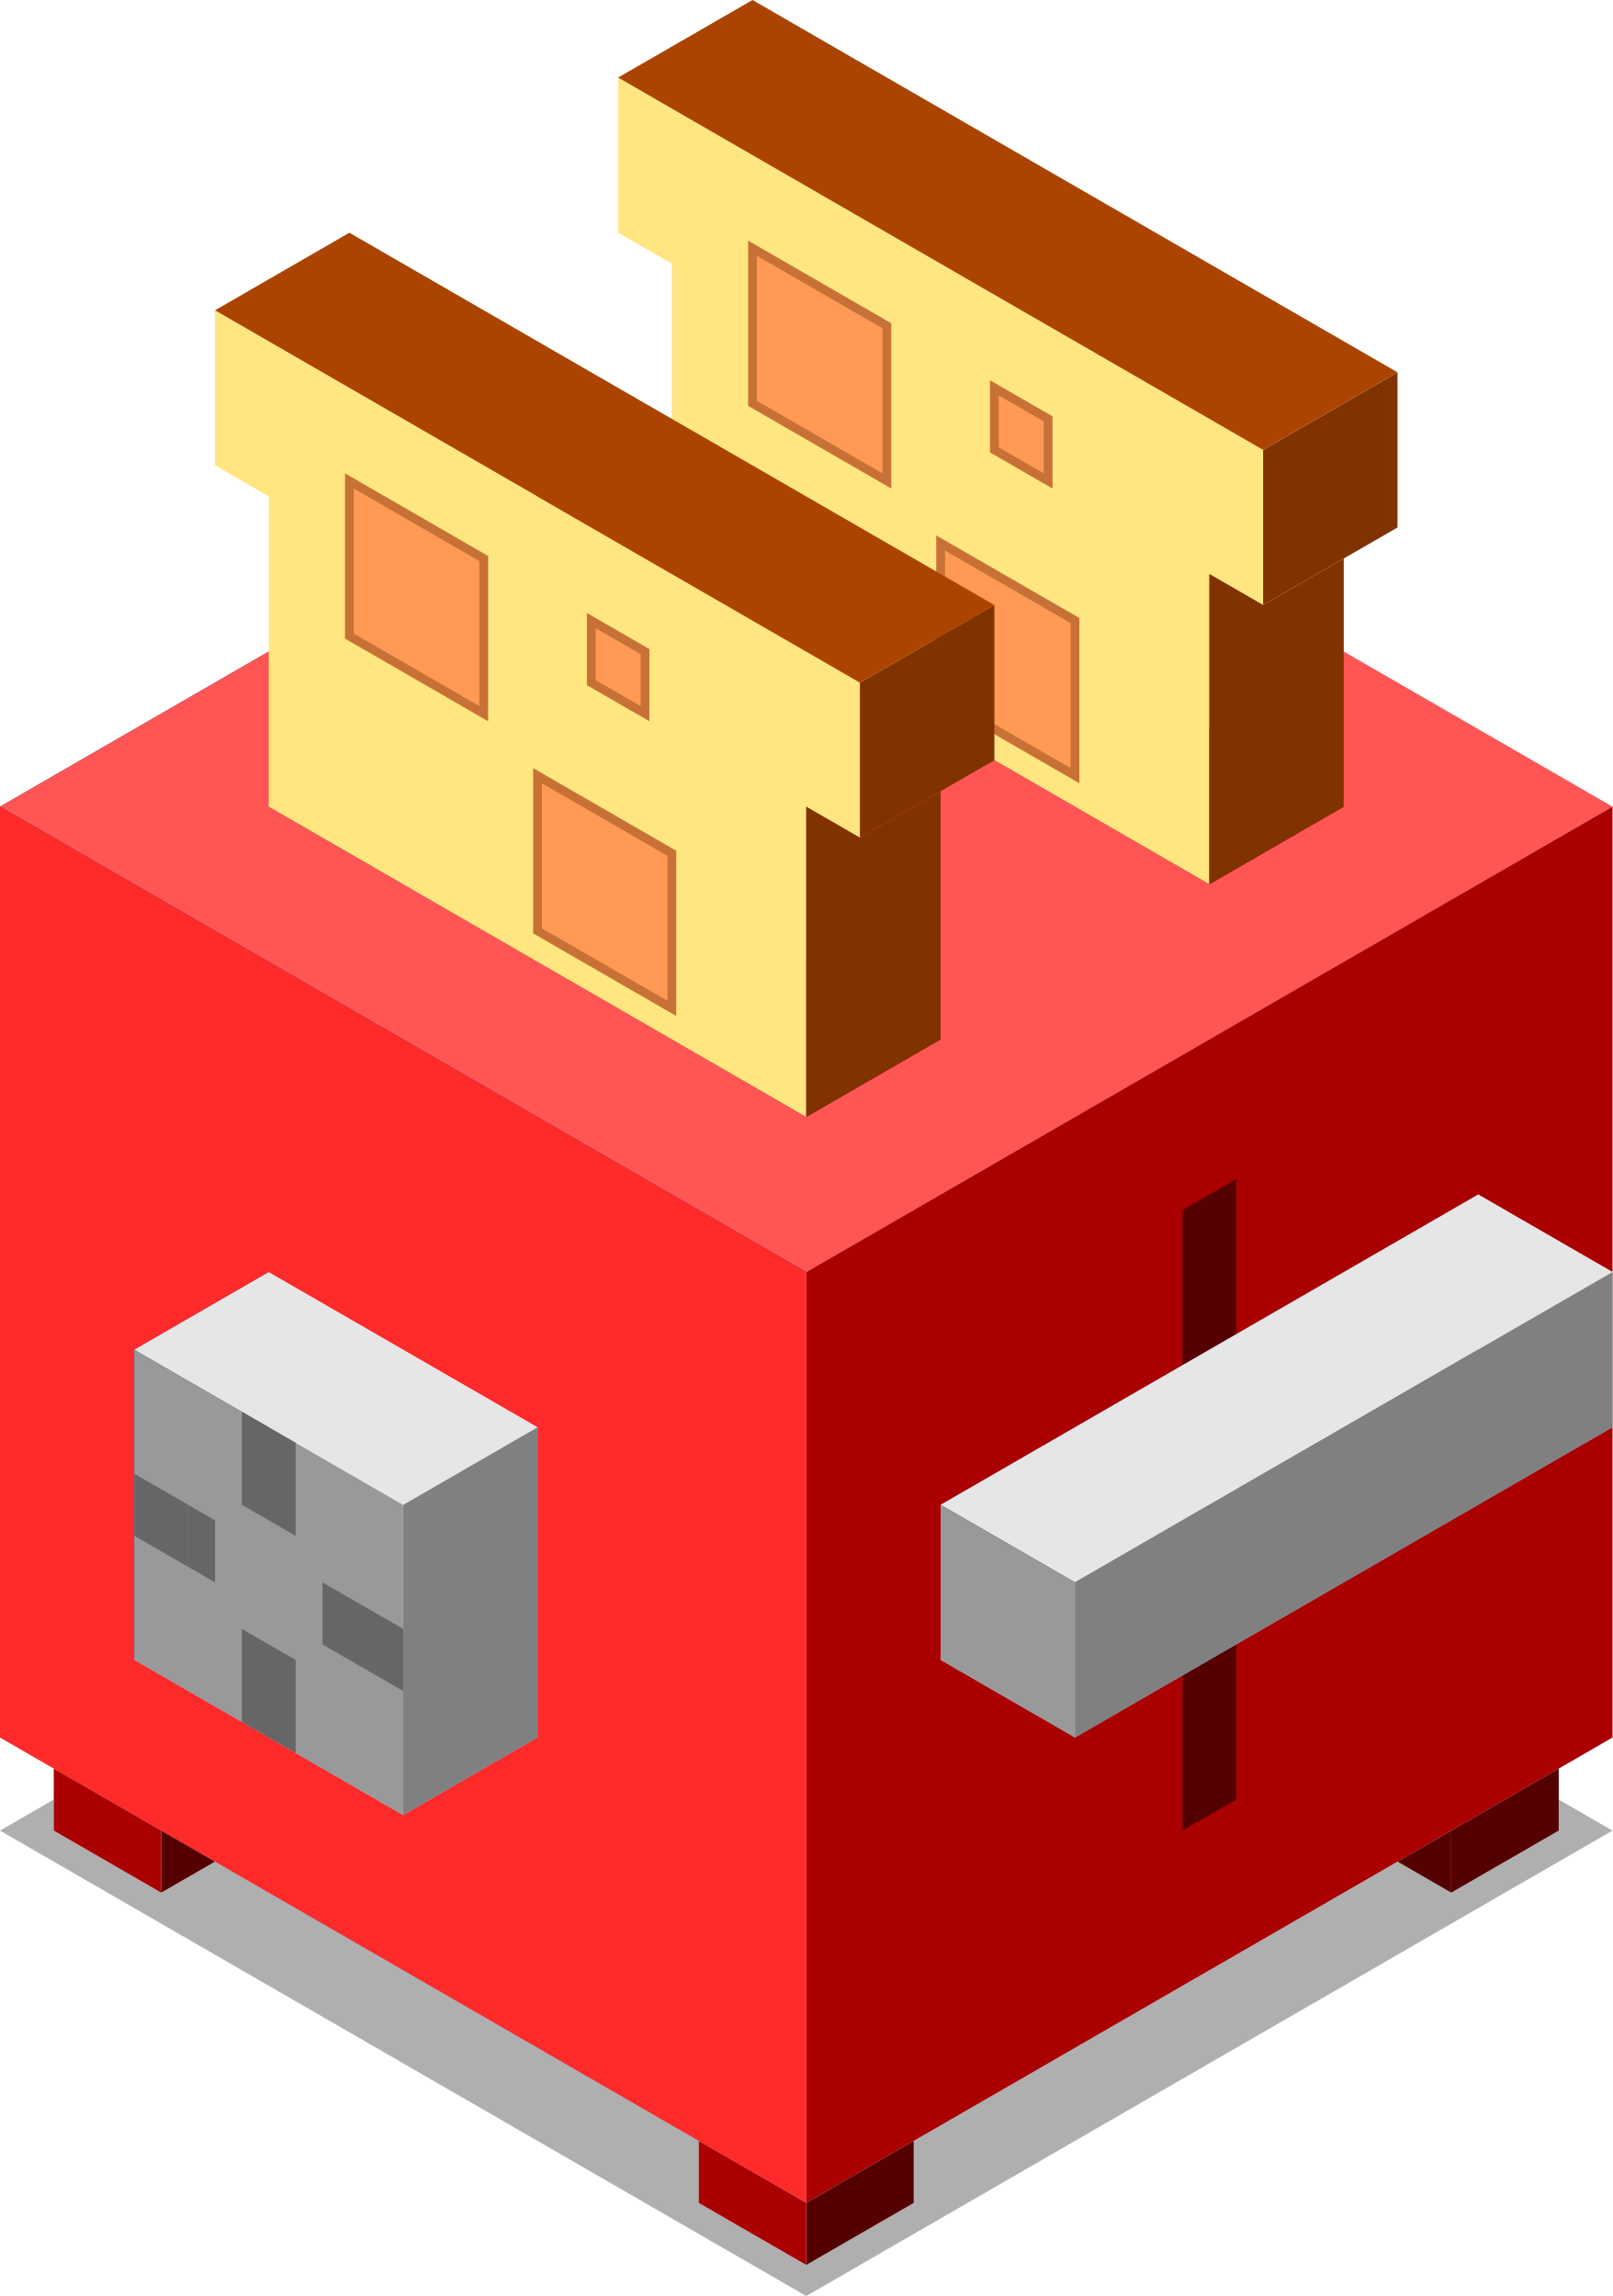
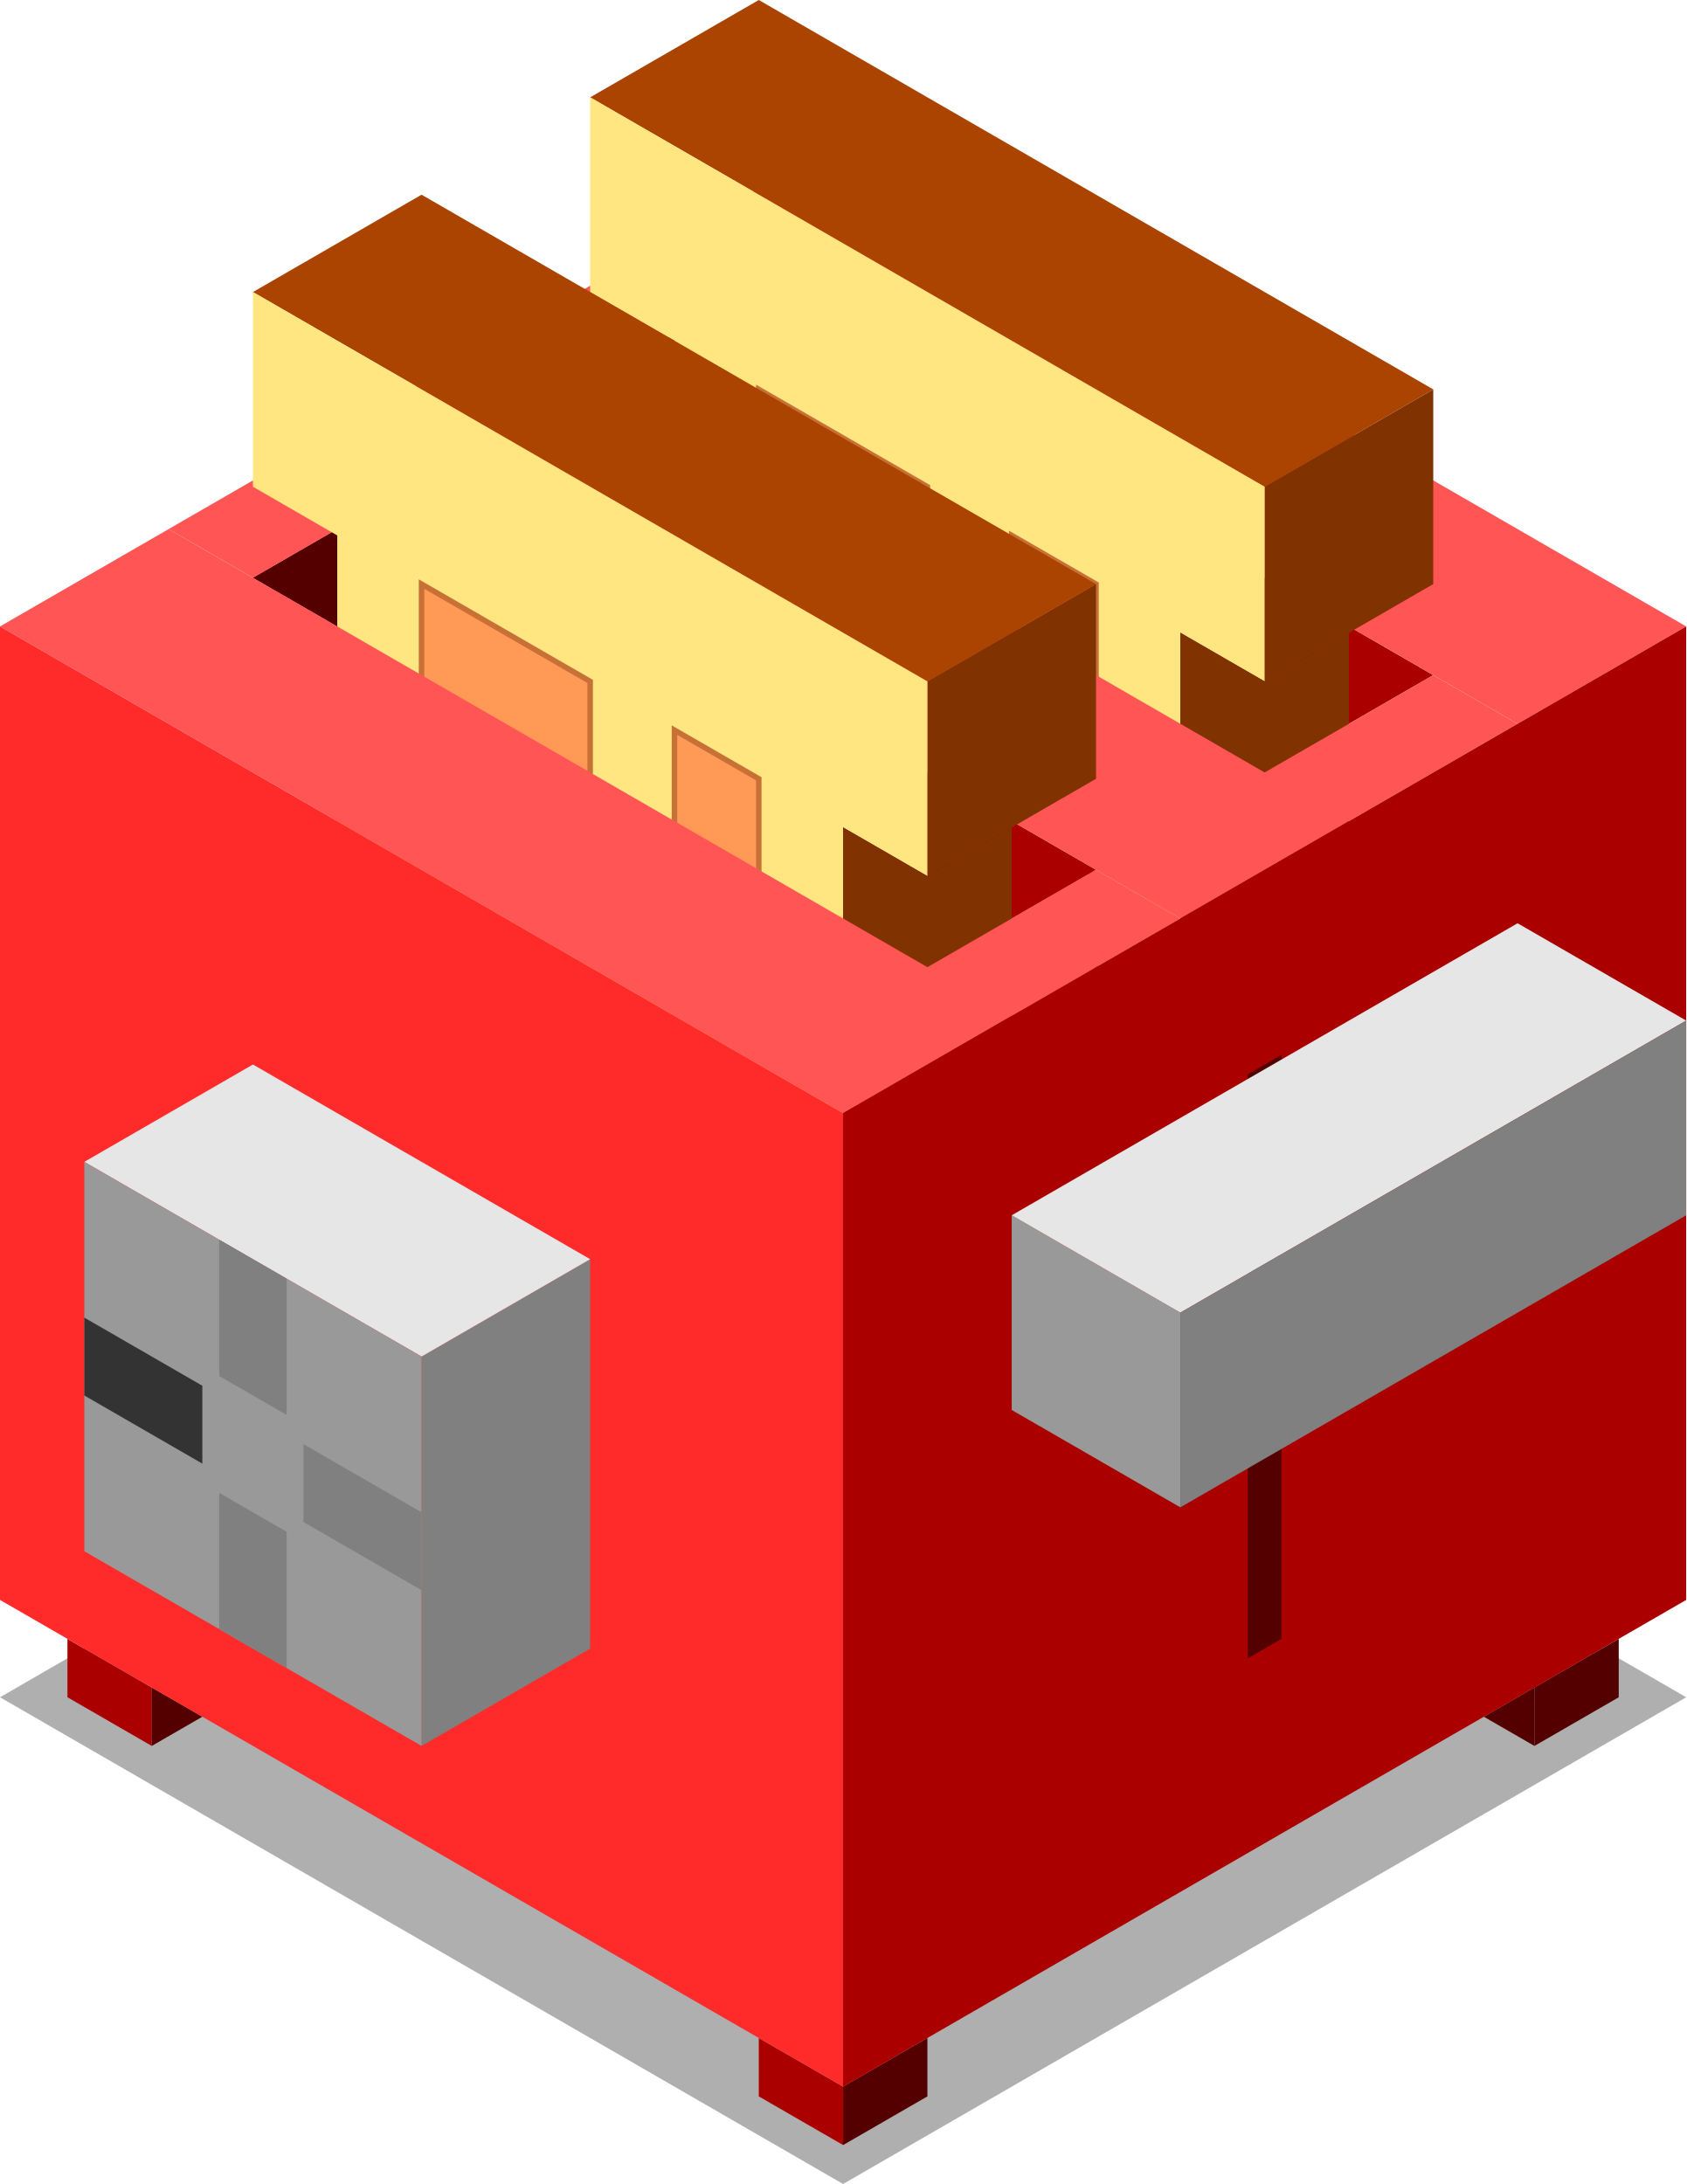
- <svg xmlns="http://www.w3.org/2000/svg" width="113.898mm" height="162.206mm" viewBox="0 0 403.577 574.746" id="svg2" version="1.1">
-   <defs id="defs4">
-     </defs>
-   <g id="layer1" style="display:inline;opacity:1" transform="translate(-168.7657,-215.1083)">
-     <g id="g3642" style="fill:#ffeeaa;fill-opacity:1">
-       <path id="path3654" style="fill:#e9e9ff;fill-rule:evenodd;stroke:none;stroke-width:1px;stroke-linecap:butt;stroke-linejoin:round;stroke-opacity:1" d="m 370.549,300.535 201.788,116.503 0,233.005 -201.788,-116.503 z" points="572.337,417.038 572.337,650.043 370.549,533.54 370.549,300.535 " />
-       <path id="path3644" style="fill:#353564;fill-rule:evenodd;stroke:none;stroke-width:1px;stroke-linecap:butt;stroke-linejoin:round;stroke-opacity:1" d="m 168.76,417.038 0,233.005 201.788,-116.503 0,-233.005 z" points="168.76,650.043 370.549,533.54 370.549,300.535 168.76,417.038 " />
-       <path id="path3652" style="fill:#afafde;fill-rule:evenodd;stroke:none;stroke-width:1px;stroke-linecap:butt;stroke-linejoin:round;stroke-opacity:1" d="M 168.76,650.043 370.549,766.545 572.337,650.043 370.549,533.54 Z" points="370.549,766.545 572.337,650.043 370.549,533.54 168.76,650.043 " />
-       <path id="path3646" style="fill:#ff5555;fill-rule:evenodd;stroke:none;stroke-width:1px;stroke-linecap:butt;stroke-linejoin:round;stroke-opacity:1" d="M 168.76,417.038 370.549,533.54 572.337,417.038 370.549,300.535 Z" points="370.549,533.54 572.337,417.038 370.549,300.535 168.76,417.038 " />
-       <path id="path3650" style="fill:#aa0000;fill-opacity:1;fill-rule:evenodd;stroke:none;stroke-width:1px;stroke-linecap:butt;stroke-linejoin:round;stroke-opacity:1" d="m 370.549,533.54 0,233.005 201.788,-116.503 0,-233.005 z" points="370.549,766.545 572.337,650.043 572.337,417.038 370.549,533.54 " />
-       <path id="path3648" style="fill:#ff2a2a;fill-rule:evenodd;stroke:none;stroke-width:1px;stroke-linecap:butt;stroke-linejoin:round;stroke-opacity:1" d="m 168.76,417.038 201.788,116.503 0,233.005 -201.788,-116.503 z" points="370.549,533.54 370.549,766.545 168.76,650.043 168.76,417.038 " />
-     </g>
-     <g id="g3726" style="fill:#800000;fill-opacity:1">
-       <path id="path3738" style="fill:#e9e9ff;fill-rule:evenodd;stroke:none;stroke-width:1px;stroke-linecap:butt;stroke-linejoin:round;stroke-opacity:1" d="m 235.986,533.561 67.3,38.856 0,77.626 -67.3,-38.856 z" points="303.286,572.417 303.286,650.043 235.986,611.187 235.986,533.561 " />
-       <path id="path3728" style="fill:#353564;fill-rule:evenodd;stroke:none;stroke-width:1px;stroke-linecap:butt;stroke-linejoin:round;stroke-opacity:1" d="m 202.355,552.979 0,77.626 33.631,-19.417 0,-77.626 z" points="202.355,630.604 235.986,611.187 235.986,533.561 202.355,552.979 " />
-       <path id="path3736" style="fill:#afafde;fill-rule:evenodd;stroke:none;stroke-width:1px;stroke-linecap:butt;stroke-linejoin:round;stroke-opacity:1" d="m 202.355,630.604 67.3,38.856 33.631,-19.417 -67.3,-38.856 z" points="269.654,669.46 303.286,650.043 235.986,611.187 202.355,630.604 " />
-       <path id="path3730" style="fill:#e6e6e6" d="m 202.355,552.979 67.3,38.856 33.631,-19.417 -67.3,-38.856 z" points="269.654,591.834 303.286,572.417 235.986,533.561 202.355,552.979 " />
-       <path id="path3734" style="fill:#808080" d="m 269.654,591.834 0,77.626 33.631,-19.417 0,-77.626 z" points="269.654,669.46 303.286,650.043 303.286,572.417 269.654,591.834 " />
-       <path id="path3732" style="fill:#999999" d="m 202.355,552.979 67.3,38.856 0,77.626 -67.3,-38.856 z" points="269.654,591.834 269.654,669.46 202.355,630.604 202.355,552.979 " />
-     </g>
-     <path style="fill:none;fill-rule:evenodd;stroke:none;stroke-width:1px;stroke-linecap:butt;stroke-linejoin:miter;stroke-opacity:1" d="m 269.66,397.629 0,38.834" id="path4944" />
-     <path style="fill:#aa0000;fill-opacity:1;fill-rule:evenodd;stroke:none;stroke-width:1px;stroke-linecap:butt;stroke-linejoin:miter;stroke-opacity:1" d="m 269.66,397.629 0,38.834 100.894,58.251 33.631,-19.417 z" id="path4954" />
-     <path style="fill:#550000;fill-rule:evenodd;stroke:none;stroke-width:1px;stroke-linecap:butt;stroke-linejoin:miter;stroke-opacity:1" d="m 269.66,436.463 -33.631,-19.417 33.631,-19.417 z" id="path4960" />
-     <path style="fill:#aa0000;fill-opacity:1;fill-rule:evenodd;stroke:none;stroke-width:1px;stroke-linecap:butt;stroke-linejoin:miter;stroke-opacity:1" d="m 370.554,339.378 0,38.834 100.894,58.251 33.631,-19.417 z" id="path4966" />
-     <path style="fill:#550000;fill-opacity:1;fill-rule:evenodd;stroke:none;stroke-width:1px;stroke-linecap:butt;stroke-linejoin:miter;stroke-opacity:1" d="m 336.923,358.795 33.631,19.417 0,0 0,0 0,-38.834 -33.631,19.417" id="path4968" />
-     <path style="fill:#550000;fill-opacity:1;fill-rule:evenodd;stroke:none;stroke-width:1px;stroke-linecap:butt;stroke-linejoin:miter;stroke-opacity:1" d="m 370.554,766.554 0,15.534 0,0 26.905,-15.534 0,-15.534 z" id="path4982" />
-     <path style="fill:#aa0000;fill-opacity:1;fill-rule:evenodd;stroke:none;stroke-width:1px;stroke-linecap:butt;stroke-linejoin:miter;stroke-opacity:1" d="m 343.649,751.02 0,15.534 26.905,15.534 0,-15.534 z" id="path4988" />
-     <path style="fill:#aa0000;fill-opacity:1;fill-rule:evenodd;stroke:none;stroke-width:1px;stroke-linecap:butt;stroke-linejoin:miter;stroke-opacity:1" d="m 182.218,657.818 0,15.534 26.905,15.534 0,-15.534 z" id="path4990" />
-     <path style="fill:#550000;fill-opacity:1;fill-rule:evenodd;stroke:none;stroke-width:1px;stroke-linecap:butt;stroke-linejoin:miter;stroke-opacity:1" d="m 209.123,688.885 13.453,-7.767 -13.453,-7.767 z" id="path4992" />
-     <path style="fill:#550000;fill-opacity:1;fill-rule:evenodd;stroke:none;stroke-width:1px;stroke-linecap:butt;stroke-linejoin:miter;stroke-opacity:1" d="m 558.89,657.818 0,15.534 -26.905,15.534 0,-15.534 z" id="path4994" />
-     <path style="fill:#550000;fill-opacity:1;fill-rule:evenodd;stroke:none;stroke-width:1px;stroke-linecap:butt;stroke-linejoin:miter;stroke-opacity:1" d="m 531.985,673.352 0,15.534 0,0 -13.453,-7.767 z" id="path5000" />
-     <path style="fill:#000000;fill-opacity:0.314;fill-rule:evenodd;stroke:none;stroke-width:1px;stroke-linecap:butt;stroke-linejoin:miter;stroke-opacity:1" d="m 182.218,665.585 -13.453,7.767 201.788,116.503 201.788,-116.503 -13.453,-7.767 0,7.767 -26.905,15.534 -13.453,-7.767 -121.073,69.902 0,15.534 -26.905,15.534 -26.905,-15.534 0,-15.534 -121.073,-69.902 -13.453,7.767 -26.905,-15.534 0,-7.767" id="path5008" />
-     <path style="fill:#666666;fill-opacity:1;fill-rule:evenodd;stroke:none;stroke-width:1px;stroke-linecap:butt;stroke-linejoin:miter;stroke-opacity:1" d="m 202.397,584.033 13.453,7.767 0,15.534 -13.453,-7.767 z" id="path5020" />
-     <path style="fill:#666666;fill-opacity:1;fill-rule:evenodd;stroke:none;stroke-width:1px;stroke-linecap:butt;stroke-linejoin:miter;stroke-opacity:1" d="m 215.85,591.8 6.726,3.883 0,15.534 -6.726,-3.883 z" id="path5028" />
-     <path style="fill:#666666;fill-opacity:1;fill-rule:evenodd;stroke:none;stroke-width:1px;stroke-linecap:butt;stroke-linejoin:miter;stroke-opacity:1" d="m 229.302,568.499 0,23.3 13.453,7.767 0,-23.3 z" id="path5030" />
-     <path style="fill:#666666;fill-opacity:1;fill-rule:evenodd;stroke:none;stroke-width:1px;stroke-linecap:butt;stroke-linejoin:miter;stroke-opacity:1" d="m 249.481,611.217 20.179,11.65 0,15.534 -20.179,-11.65 z" id="path5032" />
-     <path style="fill:#666666;fill-opacity:1;fill-rule:evenodd;stroke:none;stroke-width:1px;stroke-linecap:butt;stroke-linejoin:miter;stroke-opacity:1" d="m 229.302,646.168 0,-23.301 13.453,7.767 0,23.3 z" id="path5040" />
-     <path style="display:inline;fill:#550000;fill-opacity:1;fill-rule:evenodd;stroke:none;stroke-width:1px;stroke-linecap:butt;stroke-linejoin:miter;stroke-opacity:1" d="m 464.722,518.015 13.453,-7.767 0,0 0,155.337 -13.453,7.767 z" id="path4940" />
-     <g id="g4866" style="display:inline;opacity:1;fill:#808080;fill-opacity:1;stroke:none;stroke-opacity:1">
-       <path id="path4878" style="fill:#e9e9ff;fill-rule:evenodd;stroke:none;stroke-width:1px;stroke-linecap:butt;stroke-linejoin:round;stroke-opacity:1" d="m 538.706,514.123 33.631,19.417 0,38.834 -33.631,-19.417 z" points="572.337,533.54 572.337,572.374 538.706,552.957 538.706,514.123 " />
-       <path id="path4868" style="fill:#353564;fill-rule:evenodd;stroke:none;stroke-width:1px;stroke-linecap:butt;stroke-linejoin:round;stroke-opacity:1" d="m 404.18,591.791 0,38.834 134.526,-77.668 0,-38.834 z" points="404.18,630.626 538.706,552.957 538.706,514.123 404.18,591.791 " />
-       <path id="path4876" style="fill:#afafde;fill-rule:evenodd;stroke:none;stroke-width:1px;stroke-linecap:butt;stroke-linejoin:round;stroke-opacity:1" d="m 404.18,630.626 33.631,19.417 134.526,-77.668 -33.631,-19.417 z" points="437.811,650.043 572.337,572.374 538.706,552.957 404.18,630.626 " />
-       <path id="path4870" style="fill:#e6e6e6" d="m 404.18,591.791 33.631,19.417 134.526,-77.668 -33.631,-19.417 z" points="437.811,611.208 572.337,533.54 538.706,514.123 404.18,591.791 " />
-       <path id="path4874" style="fill:#808080;fill-opacity:1" d="m 437.811,611.208 0,38.834 134.526,-77.668 0,-38.834 z" points="437.811,650.043 572.337,572.374 572.337,533.54 437.811,611.208 " />
-       <path id="path4872" style="fill:#999999" d="m 404.18,591.791 33.631,19.417 0,38.834 -33.631,-19.417 z" points="437.811,611.208 437.811,650.043 404.18,630.626 404.18,591.791 " />
-     </g>
+ <svg xmlns="http://www.w3.org/2000/svg" width="86.603mm" height="112.176mm" viewBox="0 0 306.859 397.472" id="svg2" version="1.1">
+   <defs id="defs4" />
+   <g id="layer12" style="display:inline" transform="translate(-138.0867,-132.252)">
+     <path style="fill:#000000;fill-opacity:0.314;fill-rule:evenodd;stroke:none;stroke-width:1px;stroke-linecap:butt;stroke-linejoin:miter;stroke-opacity:1" d="M 291.516,529.724 444.946,441.142 291.516,352.559 138.087,441.142 Z" id="path4489" />
+     <path style="fill:#aa0000;fill-opacity:1;fill-rule:evenodd;stroke:none;stroke-width:1px;stroke-linecap:butt;stroke-linejoin:miter;stroke-opacity:1" d="m 150.361,430.512 0,10.63 15.343,8.858 0,-10.63 z" id="path4493" />
+     <path style="fill:#550000;fill-opacity:1;fill-rule:evenodd;stroke:none;stroke-width:1px;stroke-linecap:butt;stroke-linejoin:miter;stroke-opacity:1" d="m 165.704,450 9.206,-5.315 -9.206,-5.315 z" id="path4495" />
+     <path style="fill:#550000;fill-opacity:1;fill-rule:evenodd;stroke:none;stroke-width:1px;stroke-linecap:butt;stroke-linejoin:miter;stroke-opacity:1" d="m 291.516,512.008 0,10.63 15.343,-8.858 0,-10.63 z" id="path4497" />
+     <path style="fill:#aa0000;fill-opacity:1;fill-rule:evenodd;stroke:none;stroke-width:1px;stroke-linecap:butt;stroke-linejoin:miter;stroke-opacity:1" d="m 276.173,503.15 0,10.63 15.343,8.858 0,-10.63 z" id="path4499" />
+     <path style="fill:#550000;fill-opacity:1;fill-rule:evenodd;stroke:none;stroke-width:1px;stroke-linecap:butt;stroke-linejoin:miter;stroke-opacity:1" d="m 432.672,441.142 0,-10.63 -15.343,8.858 0,10.63 z" id="path4501" />
+     <path style="fill:#550000;fill-opacity:1;fill-rule:evenodd;stroke:none;stroke-width:1px;stroke-linecap:butt;stroke-linejoin:miter;stroke-opacity:1" d="m 417.329,450 -9.206,-5.315 9.206,-5.315 z" id="path4503" />
  </g>
-   <g id="layer4" style="display:inline" transform="translate(-168.7657,-215.1083)">
-     <path style="fill:#ffe680;fill-rule:evenodd;stroke:none;stroke-width:1px;stroke-linecap:butt;stroke-linejoin:miter;stroke-opacity:1" d="m 323.47,234.525 0,38.834 13.453,7.767 0,77.668 134.526,77.668 0,-77.668 13.453,7.767 0,-38.834 z" id="path5043" />
-     <path style="fill:#803300;fill-rule:evenodd;stroke:none;stroke-width:1px;stroke-linecap:butt;stroke-linejoin:miter;stroke-opacity:1" d="m 484.901,366.562 33.631,-19.417 0,-38.834 -33.631,19.417" id="path5053" />
-     <path style="fill:#803300;fill-rule:evenodd;stroke:none;stroke-width:1px;stroke-linecap:butt;stroke-linejoin:miter;stroke-opacity:1" d="m 505.08,354.911 -20.179,11.65 -13.453,-7.767 0,77.668 33.631,-19.417" id="path5057" />
-     <path style="fill:#aa4400;fill-rule:evenodd;stroke:none;stroke-width:1px;stroke-linecap:butt;stroke-linejoin:miter;stroke-opacity:1" d="m 323.47,234.525 33.631,-19.417 161.431,93.202 -33.631,19.417 z" id="path5059" />
-     <path style="fill:#ff9955;fill-rule:evenodd;stroke:#c87137;stroke-width:2.192px;stroke-linecap:butt;stroke-linejoin:miter;stroke-opacity:1" d="m 357.101,277.243 0,38.834 33.631,19.417 0,-38.834 z" id="path5097" />
-     <path style="fill:#ff9955;fill-opacity:1;fill-rule:evenodd;stroke:#c87137;stroke-width:2.192px;stroke-linecap:butt;stroke-linejoin:miter;stroke-opacity:1" d="m 404.185,351.028 0,38.834 33.631,19.417 0,-38.834 z" id="path5099" />
-     <path style="fill:#ff9955;fill-opacity:1;fill-rule:evenodd;stroke:#c87137;stroke-width:2.192px;stroke-linecap:butt;stroke-linejoin:miter;stroke-opacity:1" d="m 417.638,312.194 0,15.534 13.453,7.767 0,-15.534 z" id="path5101" />
-     <path style="fill:#ffe680;fill-rule:evenodd;stroke:none;stroke-width:1px;stroke-linecap:butt;stroke-linejoin:miter;stroke-opacity:1" d="m 222.578,292.785 0,38.834 13.453,7.767 0,77.668 134.526,77.668 0,-77.668 13.453,7.767 0,-38.834 z" id="path5043-1" />
-     <path style="fill:#803300;fill-rule:evenodd;stroke:none;stroke-width:1px;stroke-linecap:butt;stroke-linejoin:miter;stroke-opacity:1" d="m 384.009,424.821 33.631,-19.417 0,-38.834 -33.631,19.417" id="path5053-6" />
-     <path style="fill:#803300;fill-rule:evenodd;stroke:none;stroke-width:1px;stroke-linecap:butt;stroke-linejoin:miter;stroke-opacity:1" d="m 404.188,413.171 -20.179,11.65 -13.453,-7.767 0,77.668 33.631,-19.417" id="path5057-5" />
-     <path style="fill:#aa4400;fill-rule:evenodd;stroke:none;stroke-width:1px;stroke-linecap:butt;stroke-linejoin:miter;stroke-opacity:1" d="m 222.578,292.785 33.631,-19.417 161.431,93.202 -33.631,19.417 z" id="path5059-8" />
-     <path style="fill:#ff9955;fill-rule:evenodd;stroke:#c87137;stroke-width:2.192px;stroke-linecap:butt;stroke-linejoin:miter;stroke-opacity:1" d="m 256.21,335.503 0,38.834 33.631,19.417 0,-38.834 z" id="path5097-3" />
-     <path style="fill:#ff9955;fill-opacity:1;fill-rule:evenodd;stroke:#c87137;stroke-width:2.192px;stroke-linecap:butt;stroke-linejoin:miter;stroke-opacity:1" d="m 303.294,409.288 0,38.834 33.631,19.417 0,-38.834 z" id="path5099-7" />
-     <path style="fill:#ff9955;fill-opacity:1;fill-rule:evenodd;stroke:#c87137;stroke-width:2.192px;stroke-linecap:butt;stroke-linejoin:miter;stroke-opacity:1" d="m 316.746,370.453 0,15.534 13.453,7.767 0,-15.534 z" id="path5101-5" />
+   <g id="layer9" style="display:inline" transform="translate(-138.0867,-132.252)">
+     <path style="fill:#aa0000;fill-opacity:1;fill-rule:evenodd;stroke:none;stroke-width:1px;stroke-linecap:butt;stroke-linejoin:miter;stroke-opacity:1" d="m 245.488,201.969 30.686,-17.717 122.744,70.866 -30.686,17.717 z" id="path4208" />
+     <path style="fill:#550000;fill-opacity:1;fill-rule:evenodd;stroke:none;stroke-width:1px;stroke-linecap:butt;stroke-linejoin:miter;stroke-opacity:1" d="m 276.173,184.252 0,35.433 -30.686,-17.717 z" id="path4210" />
+     <path style="fill:#ff5555;fill-opacity:1;fill-rule:evenodd;stroke:none;stroke-width:1px;stroke-linecap:butt;stroke-linejoin:miter;stroke-opacity:1" d="m 230.145,193.11 61.372,-35.433 153.43,88.583 -30.686,17.717 -138.087,-79.724 -30.686,17.717 z" id="path4337" />
+   </g>
+   <g id="layer11" style="display:inline" transform="translate(-138.0867,-132.252)">
+     <path style="fill:#aa4400;fill-opacity:1;fill-rule:evenodd;stroke:none;stroke-width:1px;stroke-linecap:butt;stroke-linejoin:miter;stroke-opacity:1" d="m 245.488,149.969 30.686,-17.717 122.744,70.866 -30.686,17.717 z" id="path4354" />
+     <path style="fill:#803300;fill-opacity:1;fill-rule:evenodd;stroke:none;stroke-width:1px;stroke-linecap:butt;stroke-linejoin:miter;stroke-opacity:1" d="m 368.231,220.835 0,35.433 30.686,-17.717 0,-35.433 z" id="path4356" />
+     <path style="fill:#ffe680;fill-opacity:1;fill-rule:evenodd;stroke:none;stroke-width:1px;stroke-linecap:butt;stroke-linejoin:miter;stroke-opacity:1" d="m 352.888,371.425 0,-124.016 15.343,8.858 0,-35.433 -122.744,-70.866 0,35.433 15.343,8.858 0,124.016 z" id="path4358" />
+     <path style="fill:#803300;fill-opacity:1;fill-rule:evenodd;stroke:none;stroke-width:1px;stroke-linecap:butt;stroke-linejoin:miter;stroke-opacity:1" d="m 383.574,247.409 0,106.299 -30.686,17.717 0,-124.016 15.343,8.858 z" id="path4360" />
+     <path style="fill:#ff9955;fill-opacity:1;fill-rule:evenodd;stroke:#c87137;stroke-width:1px;stroke-linecap:butt;stroke-linejoin:miter;stroke-opacity:1" d="m 276.173,203.118 0,35.433 30.686,17.717 0,-35.433 z" id="path4362" />
+     <path style="fill:#ff9955;fill-opacity:1;fill-rule:evenodd;stroke:#c87137;stroke-width:1px;stroke-linecap:butt;stroke-linejoin:miter;stroke-opacity:1" d="m 322.202,229.693 0,17.717 15.343,8.858 0,-17.717 -15.343,-8.858 z" id="path4364" />
+     <path style="fill:#ff9955;fill-opacity:1;fill-rule:evenodd;stroke:#c87137;stroke-width:1px;stroke-linecap:butt;stroke-linejoin:miter;stroke-opacity:1" d="m 306.859,273.984 30.686,17.717 0,35.433 -30.686,-17.717 z" id="path4366" />
+     <path style="fill:#ff9955;fill-opacity:1;fill-rule:evenodd;stroke:#c87137;stroke-width:1px;stroke-linecap:butt;stroke-linejoin:miter;stroke-opacity:1" d="m 276.173,273.984 0,17.717 15.343,8.858 0,-17.717 z" id="path4368" />
+   </g>
+   <g id="layer8" style="display:inline" transform="translate(-138.0867,-132.252)">
+     <path style="fill:#aa0000;fill-opacity:1;fill-rule:evenodd;stroke:none;stroke-width:1px;stroke-linecap:butt;stroke-linejoin:miter;stroke-opacity:1" d="m 184.116,237.402 30.686,-17.717 122.744,70.866 -30.686,17.717 z" id="path4201" />
+     <path style="fill:#550000;fill-opacity:1;fill-rule:evenodd;stroke:none;stroke-width:1px;stroke-linecap:butt;stroke-linejoin:miter;stroke-opacity:1" d="m 214.802,219.685 0,35.433 -30.686,-17.717 z" id="path4203" />
+     <path style="display:inline;fill:#ff5555;fill-opacity:1;fill-rule:evenodd;stroke:none;stroke-width:1px;stroke-linecap:butt;stroke-linejoin:miter;stroke-opacity:1" d="m 230.145,193.109 -61.371,35.434 15.342,8.859 30.686,-17.717 138.088,79.725 30.686,-17.717 30.686,-17.717 -15.342,-8.859 -30.688,17.717 -138.086,-79.725 z" id="path4334" />
+   </g>
+   <g id="layer10" style="display:inline" transform="translate(-138.0867,-132.252)">
+     <path style="fill:#aa4400;fill-opacity:1;fill-rule:evenodd;stroke:none;stroke-width:1px;stroke-linecap:butt;stroke-linejoin:miter;stroke-opacity:1" d="M 214.802,167.685 337.545,238.551 306.859,256.268 184.116,185.402 Z" id="path4221" />
+     <path style="fill:#803300;fill-opacity:1;fill-rule:evenodd;stroke:none;stroke-width:1px;stroke-linecap:butt;stroke-linejoin:miter;stroke-opacity:1" d="m 306.859,256.268 0,35.433 30.686,-17.717 0,-35.433 z" id="path4223" />
+     <path style="fill:#ffe680;fill-opacity:1;fill-rule:evenodd;stroke:none;stroke-width:1px;stroke-linecap:butt;stroke-linejoin:miter;stroke-opacity:1" d="m 184.116,185.402 0,35.433 15.343,8.858 0,124.016 92.058,53.15 0,-124.016 15.343,8.858 0,-35.433 z" id="path4227" />
+     <path style="fill:#803300;fill-opacity:1;fill-rule:evenodd;stroke:none;stroke-width:1px;stroke-linecap:butt;stroke-linejoin:miter;stroke-opacity:1" d="m 291.516,406.858 30.686,-17.717 0,-106.299 -15.343,8.858 -15.343,-8.858 z" id="path4229" />
+     <path style="fill:#ff9955;fill-opacity:1;fill-rule:evenodd;stroke:#c87137;stroke-width:1px;stroke-linecap:butt;stroke-linejoin:miter;stroke-opacity:1" d="m 214.802,238.551 0,35.433 30.686,17.717 0,-35.433 z" id="path4257" />
+     <path style="fill:#ff9955;fill-opacity:1;fill-rule:evenodd;stroke:#c87137;stroke-width:1px;stroke-linecap:butt;stroke-linejoin:miter;stroke-opacity:1" d="m 260.83,265.126 0,17.717 15.343,8.858 0,-17.717 z" id="path4265" />
+     <path style="fill:#ff9955;fill-opacity:1;fill-rule:evenodd;stroke:#c87137;stroke-width:1px;stroke-linecap:butt;stroke-linejoin:miter;stroke-opacity:1" d="m 245.488,309.417 0,35.433 30.686,17.717 0,-35.433 z" id="path4267" />
+     <path style="fill:#ff9955;fill-opacity:1;fill-rule:evenodd;stroke:#c87137;stroke-width:1px;stroke-linecap:butt;stroke-linejoin:miter;stroke-opacity:1" d="m 214.802,309.417 0,17.717 15.343,8.858 0,-17.717 z" id="path4271" />
+   </g>
+   <g id="layer5" style="display:inline" transform="translate(-138.0867,-132.252)">
+     <path style="fill:#ff5555;fill-opacity:1;fill-rule:evenodd;stroke:none;stroke-width:1px;stroke-linecap:butt;stroke-linejoin:miter;stroke-opacity:1" d="m 184.116,237.402 -15.343,-8.858 -30.686,17.717 153.43,88.583 61.372,-35.433 -15.343,-8.858 -30.686,17.717 z" id="path4273" />
+   </g>
+   <g id="layer1" style="display:inline" transform="translate(-138.0867,-132.252)">
+     <path style="fill:#ff2a2a;fill-opacity:1;fill-rule:evenodd;stroke:none;stroke-width:1px;stroke-linecap:butt;stroke-linejoin:miter;stroke-opacity:1" d="m 291.516,334.843 0,177.165 -153.43,-88.583 0,-177.165 z" id="path4140" />
+     <path style="fill:#aa0000;fill-rule:evenodd;stroke:none;stroke-width:1px;stroke-linecap:butt;stroke-linejoin:miter;stroke-opacity:1" d="m 291.516,512.008 153.43,-88.583 0,-177.165 -153.43,88.583 0,177.165 z" id="path4142" />
+     <path style="fill:#808080;fill-opacity:1;fill-rule:evenodd;stroke:none;stroke-width:1px;stroke-linecap:butt;stroke-linejoin:miter;stroke-opacity:1" d="m 245.488,361.417 -30.686,17.717 0,70.866 30.686,-17.717 z" id="path4146" />
+     <path style="fill:#e6e6e6;fill-opacity:1;fill-rule:evenodd;stroke:none;stroke-width:1px;stroke-linecap:butt;stroke-linejoin:miter;stroke-opacity:1" d="m 214.802,379.134 -61.372,-35.433 30.686,-17.717 61.372,35.433 z" id="path4150" />
+     <path style="display:inline;fill:#999999;fill-opacity:1;fill-rule:evenodd;stroke:none;stroke-width:1px;stroke-linecap:butt;stroke-linejoin:miter;stroke-opacity:1" d="m 153.43,343.701 0,70.866 61.372,35.433 0,-70.866 z" id="path4157" />
+   </g>
+   <g id="layer2" style="display:inline" transform="translate(-138.0867,-132.252)">
+     <path style="fill:#333333;fill-opacity:1;fill-rule:evenodd;stroke:none;stroke-width:1px;stroke-linecap:butt;stroke-linejoin:miter;stroke-opacity:1" d="m 153.43,372.047 21.48,12.402 0,14.173 -21.48,-12.402 z" id="path4533" />
+   </g>
+   <g id="layer13" style="display:inline" transform="translate(-138.0867,-132.252)">
+     <path style="display:inline;fill:#808080;fill-opacity:1;fill-rule:evenodd;stroke:none;stroke-width:1px;stroke-linecap:butt;stroke-linejoin:miter;stroke-opacity:1" d="m 177.979,357.873 0,17.717 0,7.088 12.273,7.086 0,-7.086 0,-17.717 -12.273,-7.088 z" id="path4524" />
+   </g>
+   <g id="layer14" style="display:inline" transform="translate(-138.0867,-132.252)">
+     <path style="display:inline;fill:#808080;fill-opacity:1;fill-rule:evenodd;stroke:none;stroke-width:1px;stroke-linecap:butt;stroke-linejoin:miter;stroke-opacity:1" d="m 214.802,407.48 0,14.173 -21.48,-12.402 0,-14.173 z" id="path4529" />
+   </g>
+   <g id="layer15" style="display:inline" transform="translate(-138.0867,-132.252)">
+     <path style="display:inline;fill:#808080;fill-opacity:1;fill-rule:evenodd;stroke:none;stroke-width:1px;stroke-linecap:butt;stroke-linejoin:miter;stroke-opacity:1" d="m 190.253,411.024 0,24.803 -12.274,-7.087 0,-24.803 z" id="path4531" />
+   </g>
+   <g id="layer3" style="display:inline" transform="translate(-138.0867,-132.252)">
+     <path style="fill:#550000;fill-opacity:1;fill-rule:evenodd;stroke:none;stroke-width:1px;stroke-linecap:butt;stroke-linejoin:miter;stroke-opacity:1" d="m 365.163,327.756 6.137,-3.543 0,106.299 -6.137,3.543 z" id="path4160" />
+   </g>
+   <g id="layer4" style="display:inline" transform="translate(-138.0867,-132.252)">
+     <path style="fill:#999999;fill-opacity:1;fill-rule:evenodd;stroke:none;stroke-width:1px;stroke-linecap:butt;stroke-linejoin:miter;stroke-opacity:1" d="m 322.202,353.425 0,35.433 30.686,17.717 0,-35.433 z" id="path4173" />
+     <path style="fill:#e6e6e6;fill-opacity:1;fill-rule:evenodd;stroke:none;stroke-width:1px;stroke-linecap:butt;stroke-linejoin:miter;stroke-opacity:1" d="m 322.202,353.425 92.058,-53.15 30.686,17.717 -92.058,53.15 z" id="path4175" />
+     <path style="fill:#808080;fill-opacity:1;fill-rule:evenodd;stroke:none;stroke-width:1px;stroke-linecap:butt;stroke-linejoin:miter;stroke-opacity:1" d="m 352.888,371.142 92.058,-53.15 0,35.433 -92.058,53.15 z" id="path4177" />
  </g>
</svg>
